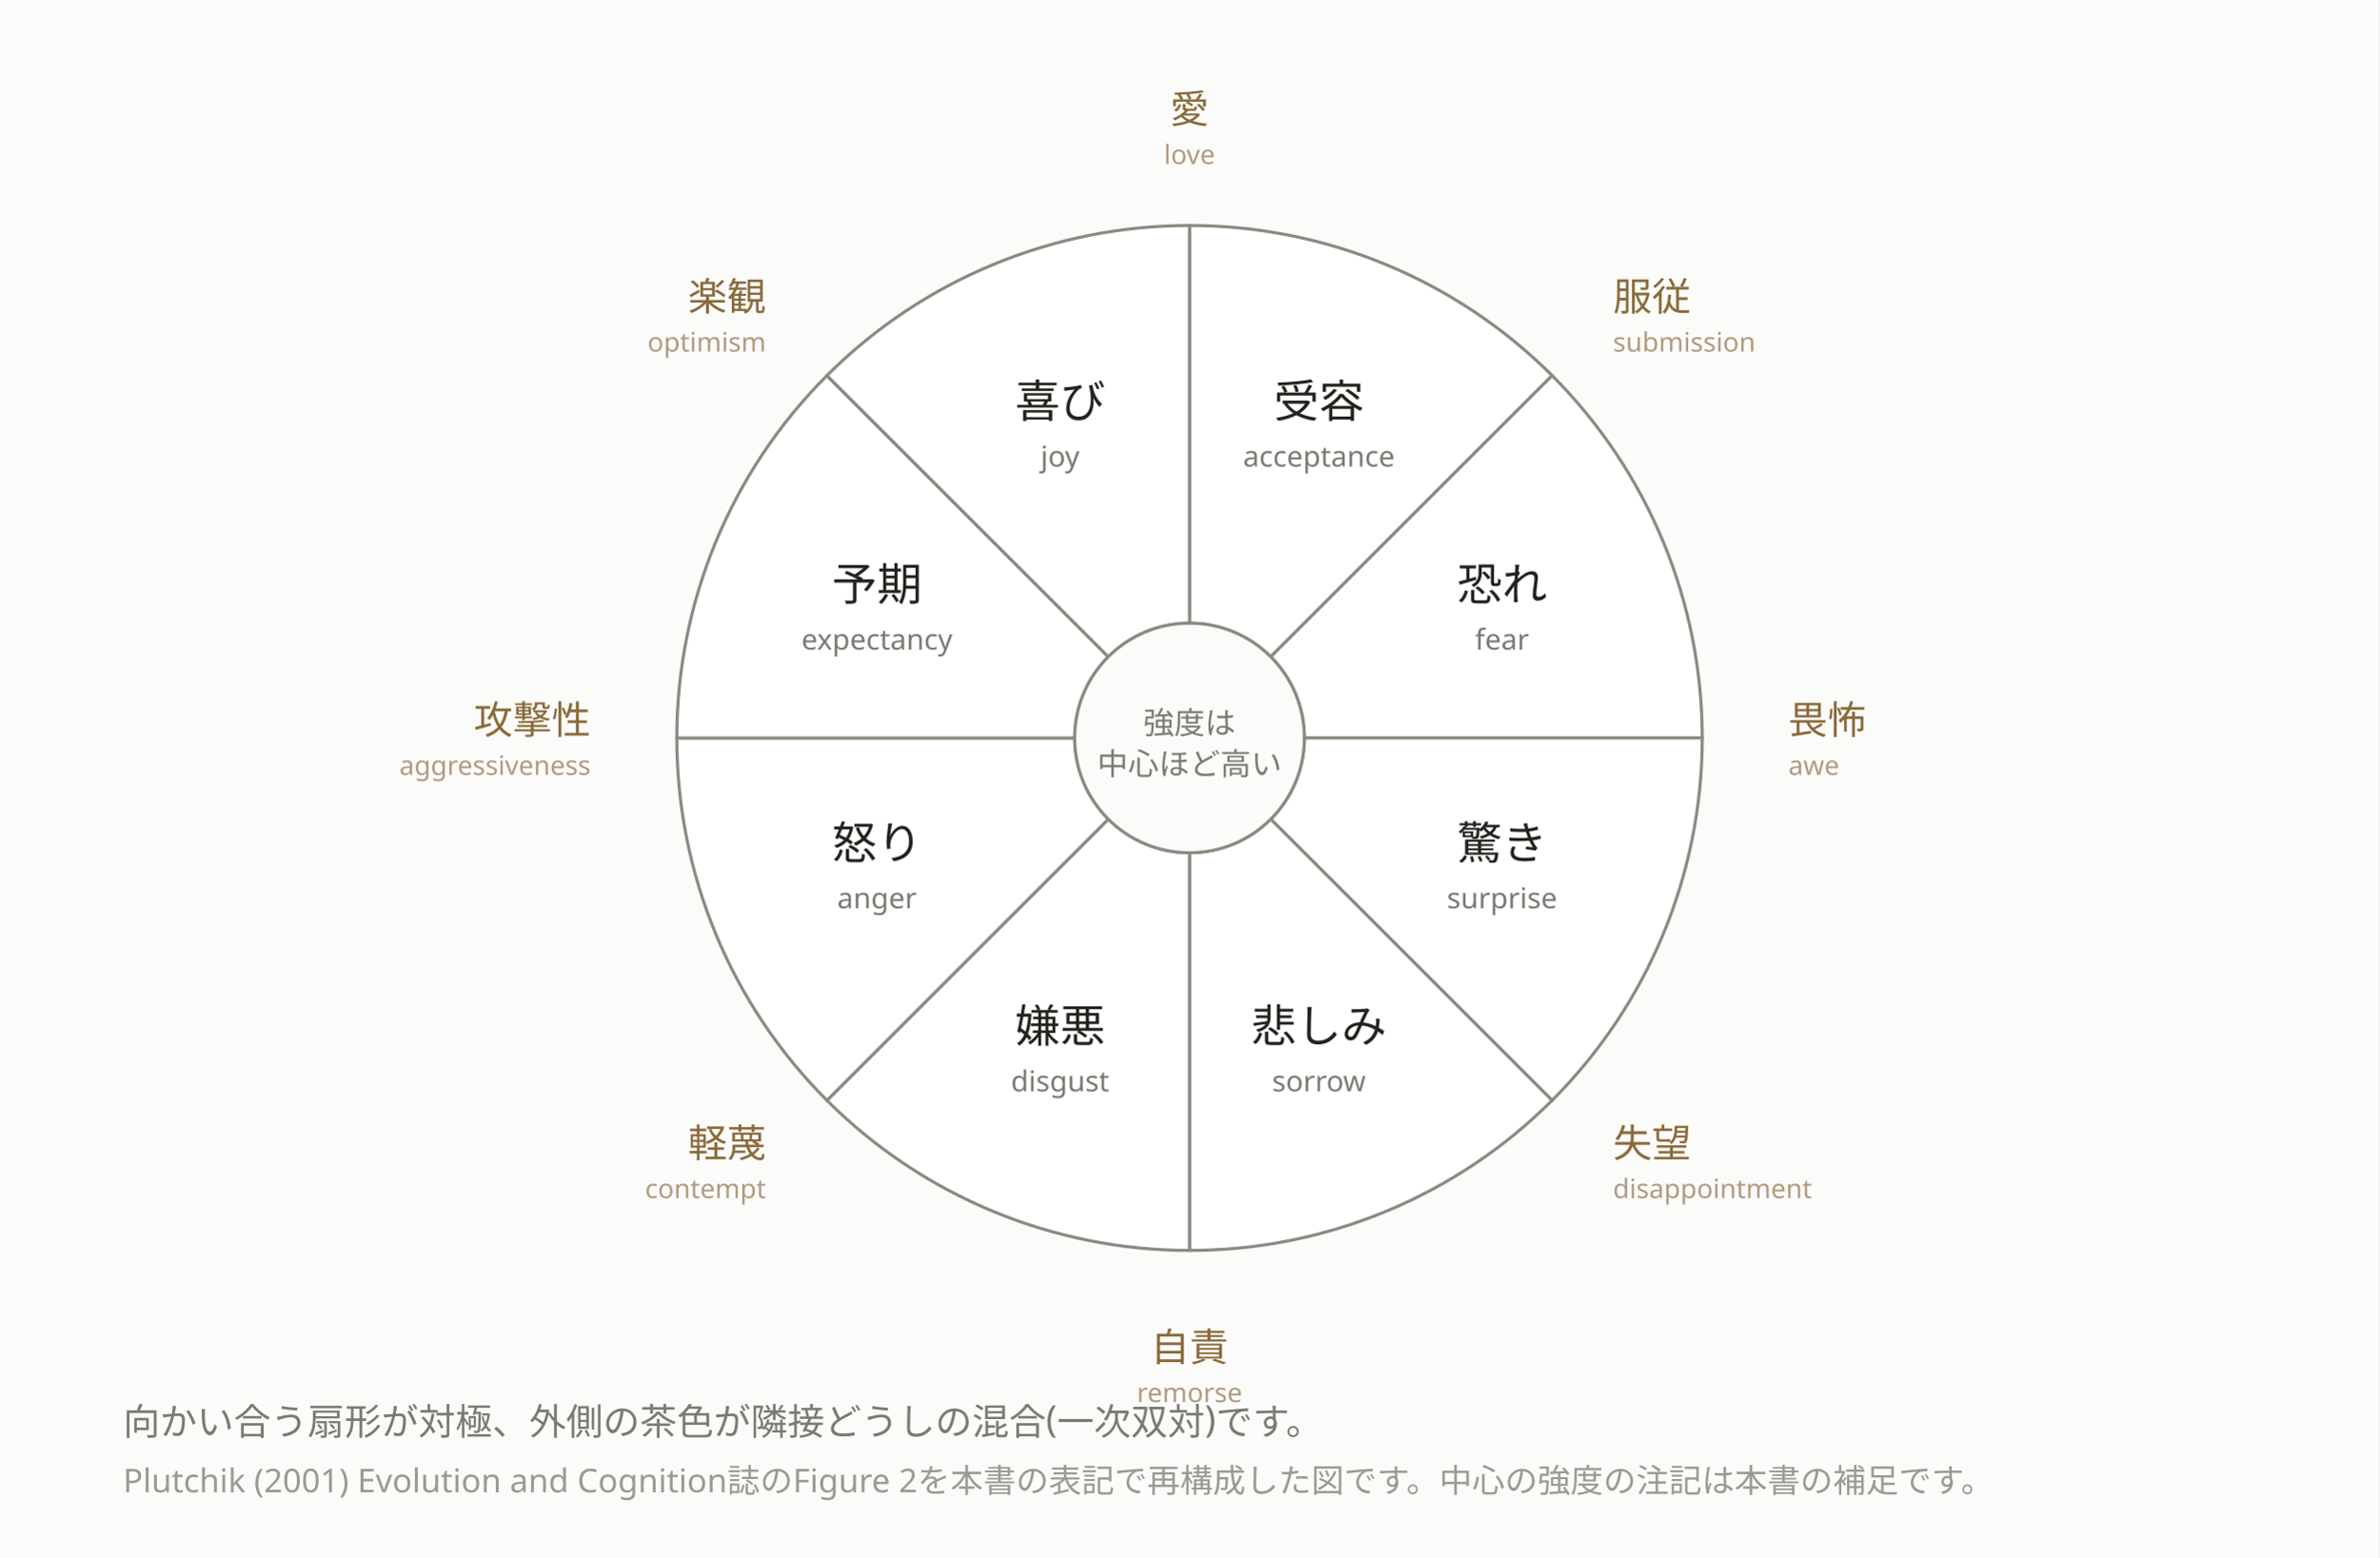
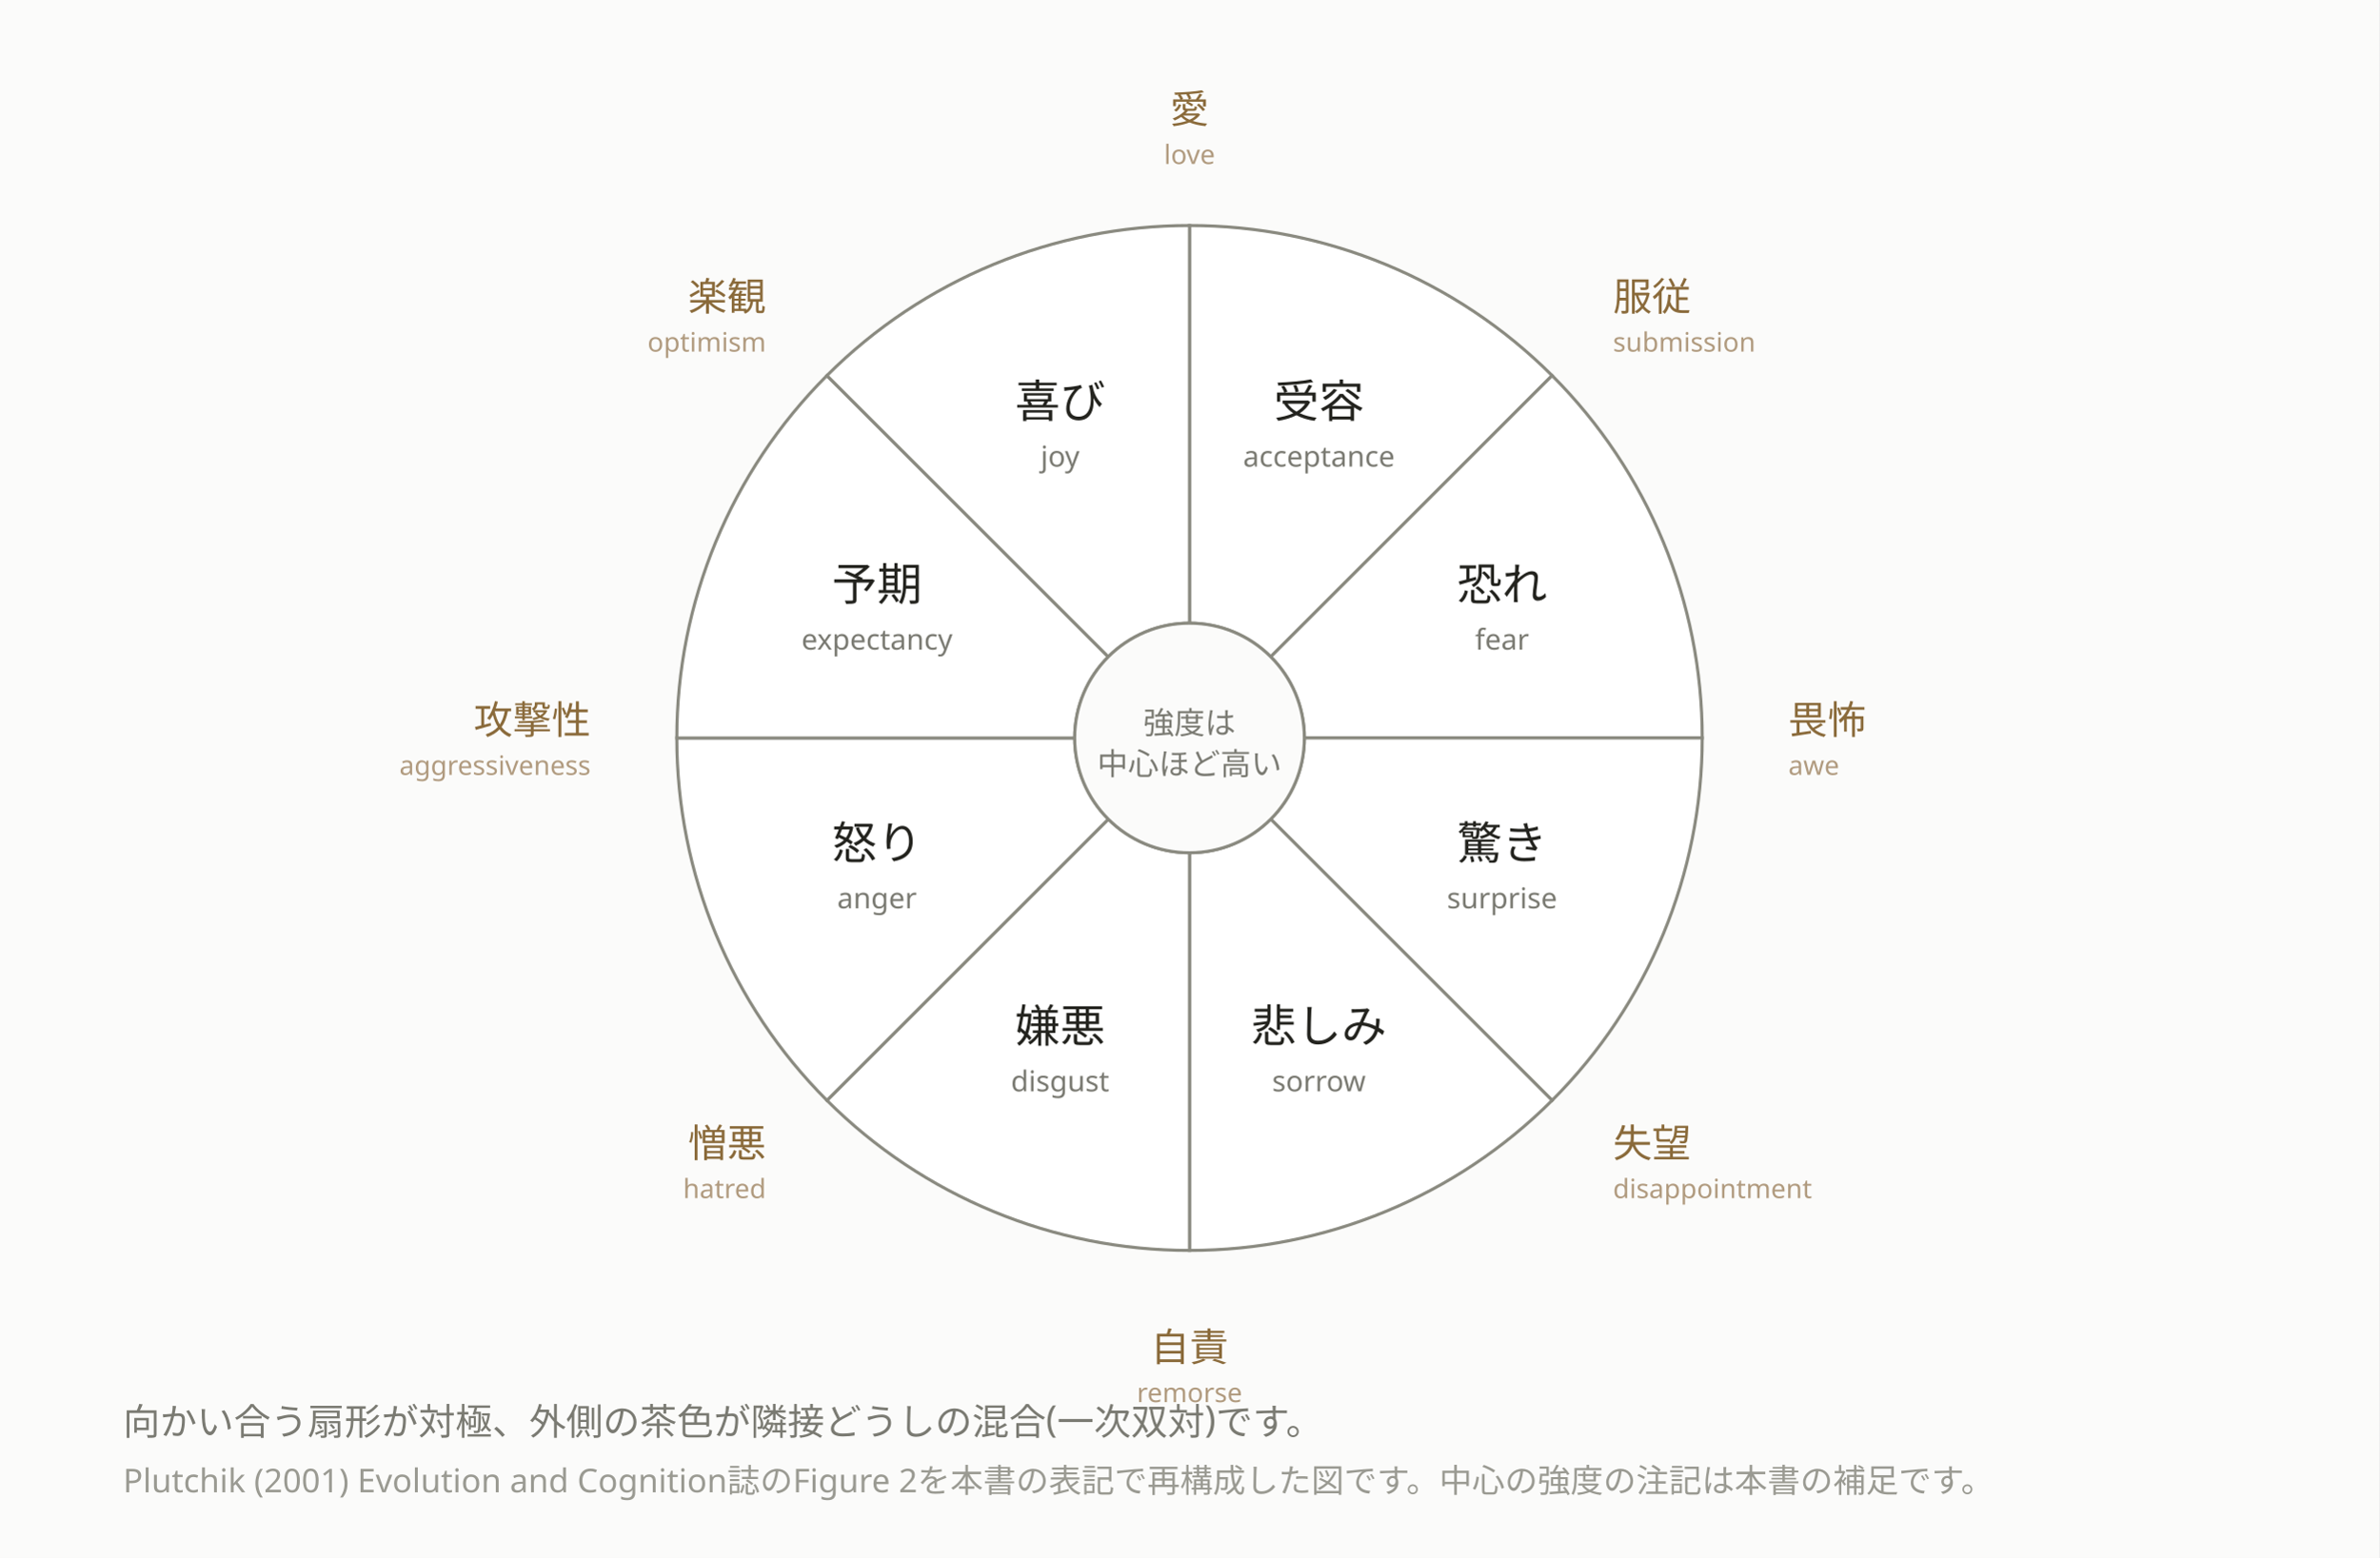
<svg xmlns="http://www.w3.org/2000/svg" width="1160" height="760" viewBox="0 0 1160 760" font-family="'Hiragino Sans','Hiragino Kaku Gothic ProN','Noto Sans JP',sans-serif">
  <rect width="1160" height="760" fill="#fbfbfa" />
  <path d="M580.0,304.0 L580.0,110.0 A250,250 0 0 1 756.8,183.2 L619.6,320.4 A56,56 0 0 0 580.0,304.0 Z" fill="#ffffff" stroke="#8a8a80" stroke-width="1.5" />
  <path d="M619.6,320.4 L756.8,183.2 A250,250 0 0 1 830.0,360.0 L636.0,360.0 A56,56 0 0 0 619.6,320.4 Z" fill="#ffffff" stroke="#8a8a80" stroke-width="1.5" />
  <path d="M636.0,360.0 L830.0,360.0 A250,250 0 0 1 756.8,536.8 L619.6,399.6 A56,56 0 0 0 636.0,360.0 Z" fill="#ffffff" stroke="#8a8a80" stroke-width="1.5" />
  <path d="M619.6,399.6 L756.8,536.8 A250,250 0 0 1 580.0,610.0 L580.0,416.0 A56,56 0 0 0 619.6,399.6 Z" fill="#ffffff" stroke="#8a8a80" stroke-width="1.5" />
  <path d="M580.0,416.0 L580.0,610.0 A250,250 0 0 1 403.2,536.8 L540.4,399.6 A56,56 0 0 0 580.0,416.0 Z" fill="#ffffff" stroke="#8a8a80" stroke-width="1.5" />
  <path d="M540.4,399.6 L403.2,536.8 A250,250 0 0 1 330.0,360.0 L524.0,360.0 A56,56 0 0 0 540.4,399.6 Z" fill="#ffffff" stroke="#8a8a80" stroke-width="1.5" />
  <path d="M524.0,360.0 L330.0,360.0 A250,250 0 0 1 403.2,183.2 L540.4,320.4 A56,56 0 0 0 524.0,360.0 Z" fill="#ffffff" stroke="#8a8a80" stroke-width="1.5" />
  <path d="M540.4,320.4 L403.2,183.2 A250,250 0 0 1 580.0,110.0 L580.0,304.0 A56,56 0 0 0 540.4,320.4 Z" fill="#ffffff" stroke="#8a8a80" stroke-width="1.5" />
  <line x1="601.4" y1="308.3" x2="558.6" y2="411.7" stroke="#dcdcd6" stroke-width="1" stroke-dasharray="3,4" />
  <line x1="631.7" y1="338.6" x2="528.3" y2="381.4" stroke="#dcdcd6" stroke-width="1" stroke-dasharray="3,4" />
  <line x1="631.7" y1="381.4" x2="528.3" y2="338.6" stroke="#dcdcd6" stroke-width="1" stroke-dasharray="3,4" />
  <line x1="601.4" y1="411.7" x2="558.6" y2="308.3" stroke="#dcdcd6" stroke-width="1" stroke-dasharray="3,4" />
  <text x="643.1" y="203.6" font-size="22" fill="#24241f" text-anchor="middle">受容</text>
  <text x="643.1" y="227.6" font-size="14" fill="#7a7a72" text-anchor="middle">acceptance</text>
  <text x="732.4" y="292.9" font-size="22" fill="#24241f" text-anchor="middle">恐れ</text>
  <text x="732.4" y="316.9" font-size="14" fill="#7a7a72" text-anchor="middle">fear</text>
  <text x="732.4" y="419.1" font-size="22" fill="#24241f" text-anchor="middle">驚き</text>
  <text x="732.4" y="443.1" font-size="14" fill="#7a7a72" text-anchor="middle">surprise</text>
  <text x="643.1" y="508.4" font-size="22" fill="#24241f" text-anchor="middle">悲しみ</text>
  <text x="643.1" y="532.4" font-size="14" fill="#7a7a72" text-anchor="middle">sorrow</text>
  <text x="516.9" y="508.4" font-size="22" fill="#24241f" text-anchor="middle">嫌悪</text>
  <text x="516.9" y="532.4" font-size="14" fill="#7a7a72" text-anchor="middle">disgust</text>
  <text x="427.6" y="419.1" font-size="22" fill="#24241f" text-anchor="middle">怒り</text>
  <text x="427.6" y="443.1" font-size="14" fill="#7a7a72" text-anchor="middle">anger</text>
  <text x="427.6" y="292.9" font-size="22" fill="#24241f" text-anchor="middle">予期</text>
  <text x="427.6" y="316.9" font-size="14" fill="#7a7a72" text-anchor="middle">expectancy</text>
  <text x="516.9" y="203.6" font-size="22" fill="#24241f" text-anchor="middle">喜び</text>
  <text x="516.9" y="227.6" font-size="14" fill="#7a7a72" text-anchor="middle">joy</text>
  <text x="580.0" y="60.0" font-size="19" fill="#8a6a3a" text-anchor="middle">愛</text>
  <text x="580.0" y="80.0" font-size="13" fill="#b09a7e" text-anchor="middle">love</text>
  <text x="786.5" y="151.5" font-size="19" fill="#8a6a3a" text-anchor="start">服従</text>
  <text x="786.5" y="171.5" font-size="13" fill="#b09a7e" text-anchor="start">submission</text>
  <text x="872.0" y="358.0" font-size="19" fill="#8a6a3a" text-anchor="start">畏怖</text>
  <text x="872.0" y="378.0" font-size="13" fill="#b09a7e" text-anchor="start">awe</text>
  <text x="786.5" y="564.5" font-size="19" fill="#8a6a3a" text-anchor="start">失望</text>
  <text x="786.5" y="584.5" font-size="13" fill="#b09a7e" text-anchor="start">disappointment</text>
  <text x="580.0" y="664.0" font-size="19" fill="#8a6a3a" text-anchor="middle">自責</text>
  <text x="580.0" y="684.0" font-size="13" fill="#b09a7e" text-anchor="middle">remorse</text>
-   <text x="373.5" y="564.5" font-size="19" fill="#8a6a3a" text-anchor="end">軽蔑</text>
-   <text x="373.5" y="584.5" font-size="13" fill="#b09a7e" text-anchor="end">contempt</text>
+   <text x="373.5" y="564.5" font-size="19" fill="#8a6a3a" text-anchor="end">憎悪</text>
+   <text x="373.5" y="584.5" font-size="13" fill="#b09a7e" text-anchor="end">hatred</text>
  <text x="288.0" y="358.0" font-size="19" fill="#8a6a3a" text-anchor="end">攻撃性</text>
  <text x="288.0" y="378.0" font-size="13" fill="#b09a7e" text-anchor="end">aggressiveness</text>
  <text x="373.5" y="151.5" font-size="19" fill="#8a6a3a" text-anchor="end">楽観</text>
  <text x="373.5" y="171.5" font-size="13" fill="#b09a7e" text-anchor="end">optimism</text>
  <circle cx="580" cy="360" r="56" fill="#fbfbfa" stroke="#8a8a80" stroke-width="1.5" />
  <text x="580" y="358" font-size="15" fill="#7a7a72" text-anchor="middle">強度は</text>
  <text x="580" y="378" font-size="15" fill="#7a7a72" text-anchor="middle">中心ほど高い</text>
  <text x="60" y="700" font-size="18" fill="#7a7a72">向かい合う扇形が対極、外側の茶色が隣接どうしの混合(一次双対)です。</text>
  <text x="60" y="728" font-size="16" fill="#9a9a92">Plutchik (2001) Evolution and Cognition誌のFigure 2を本書の表記で再構成した図です。中心の強度の注記は本書の補足です。</text>
</svg>
